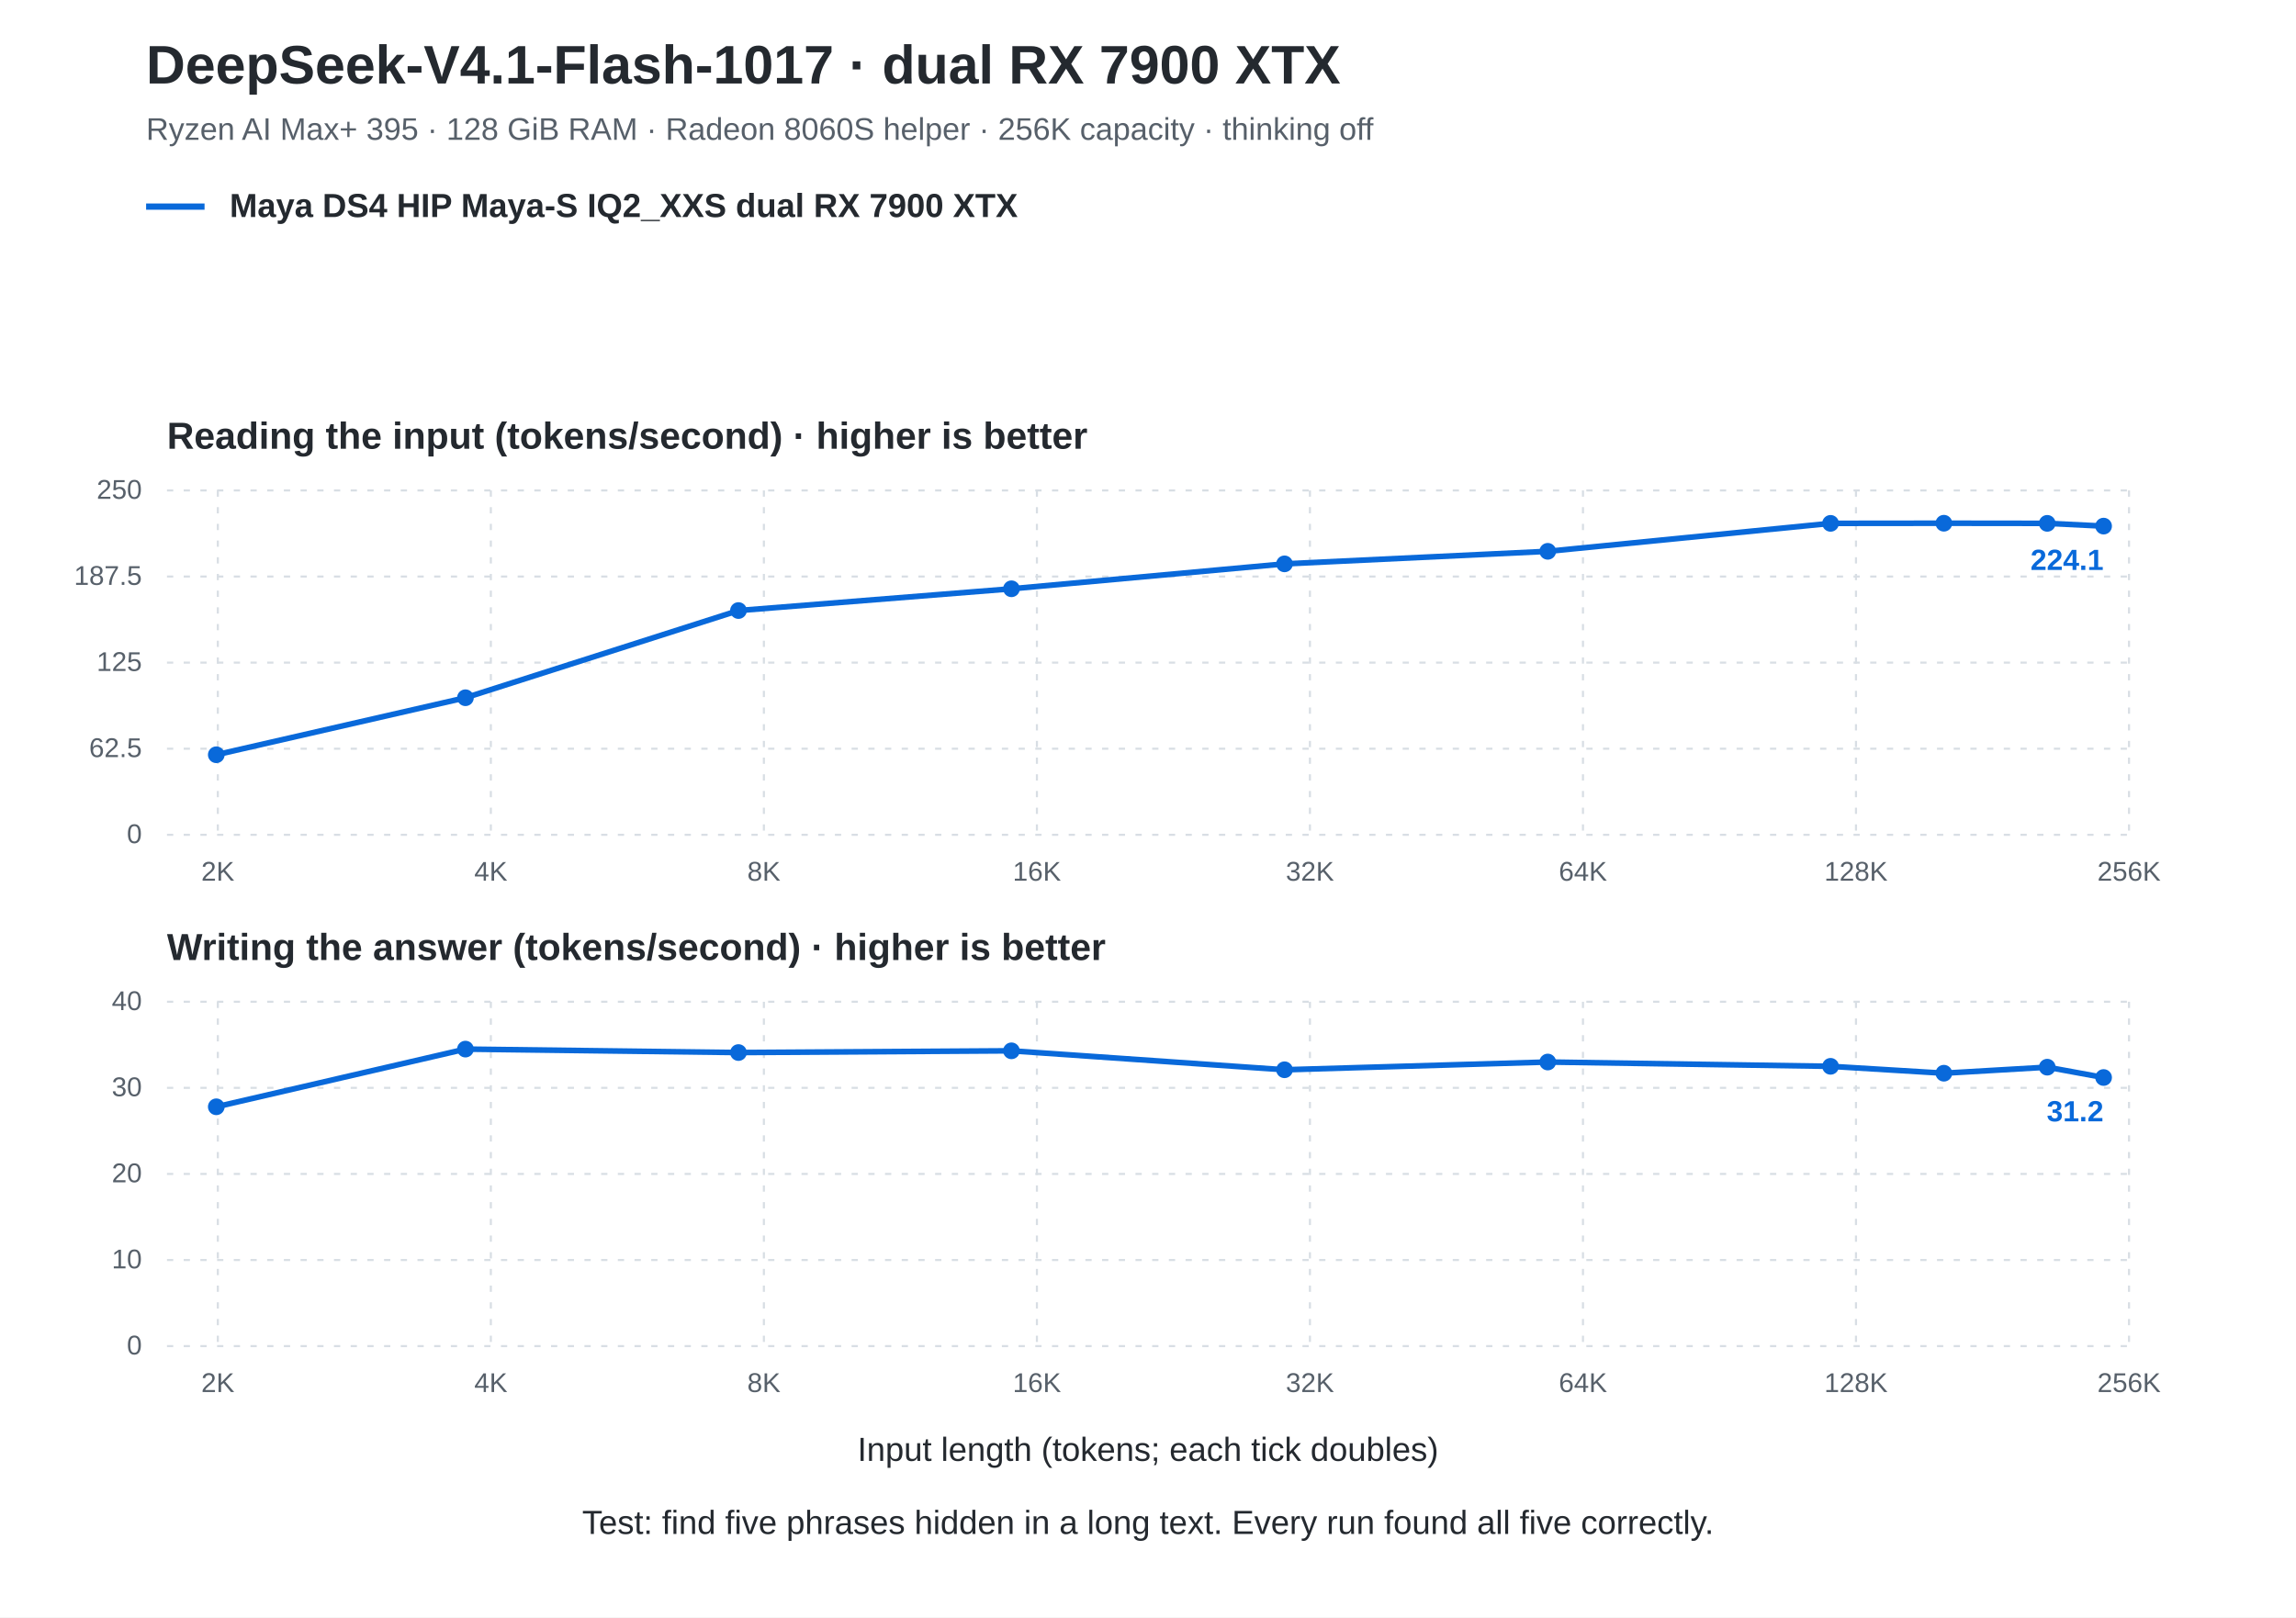
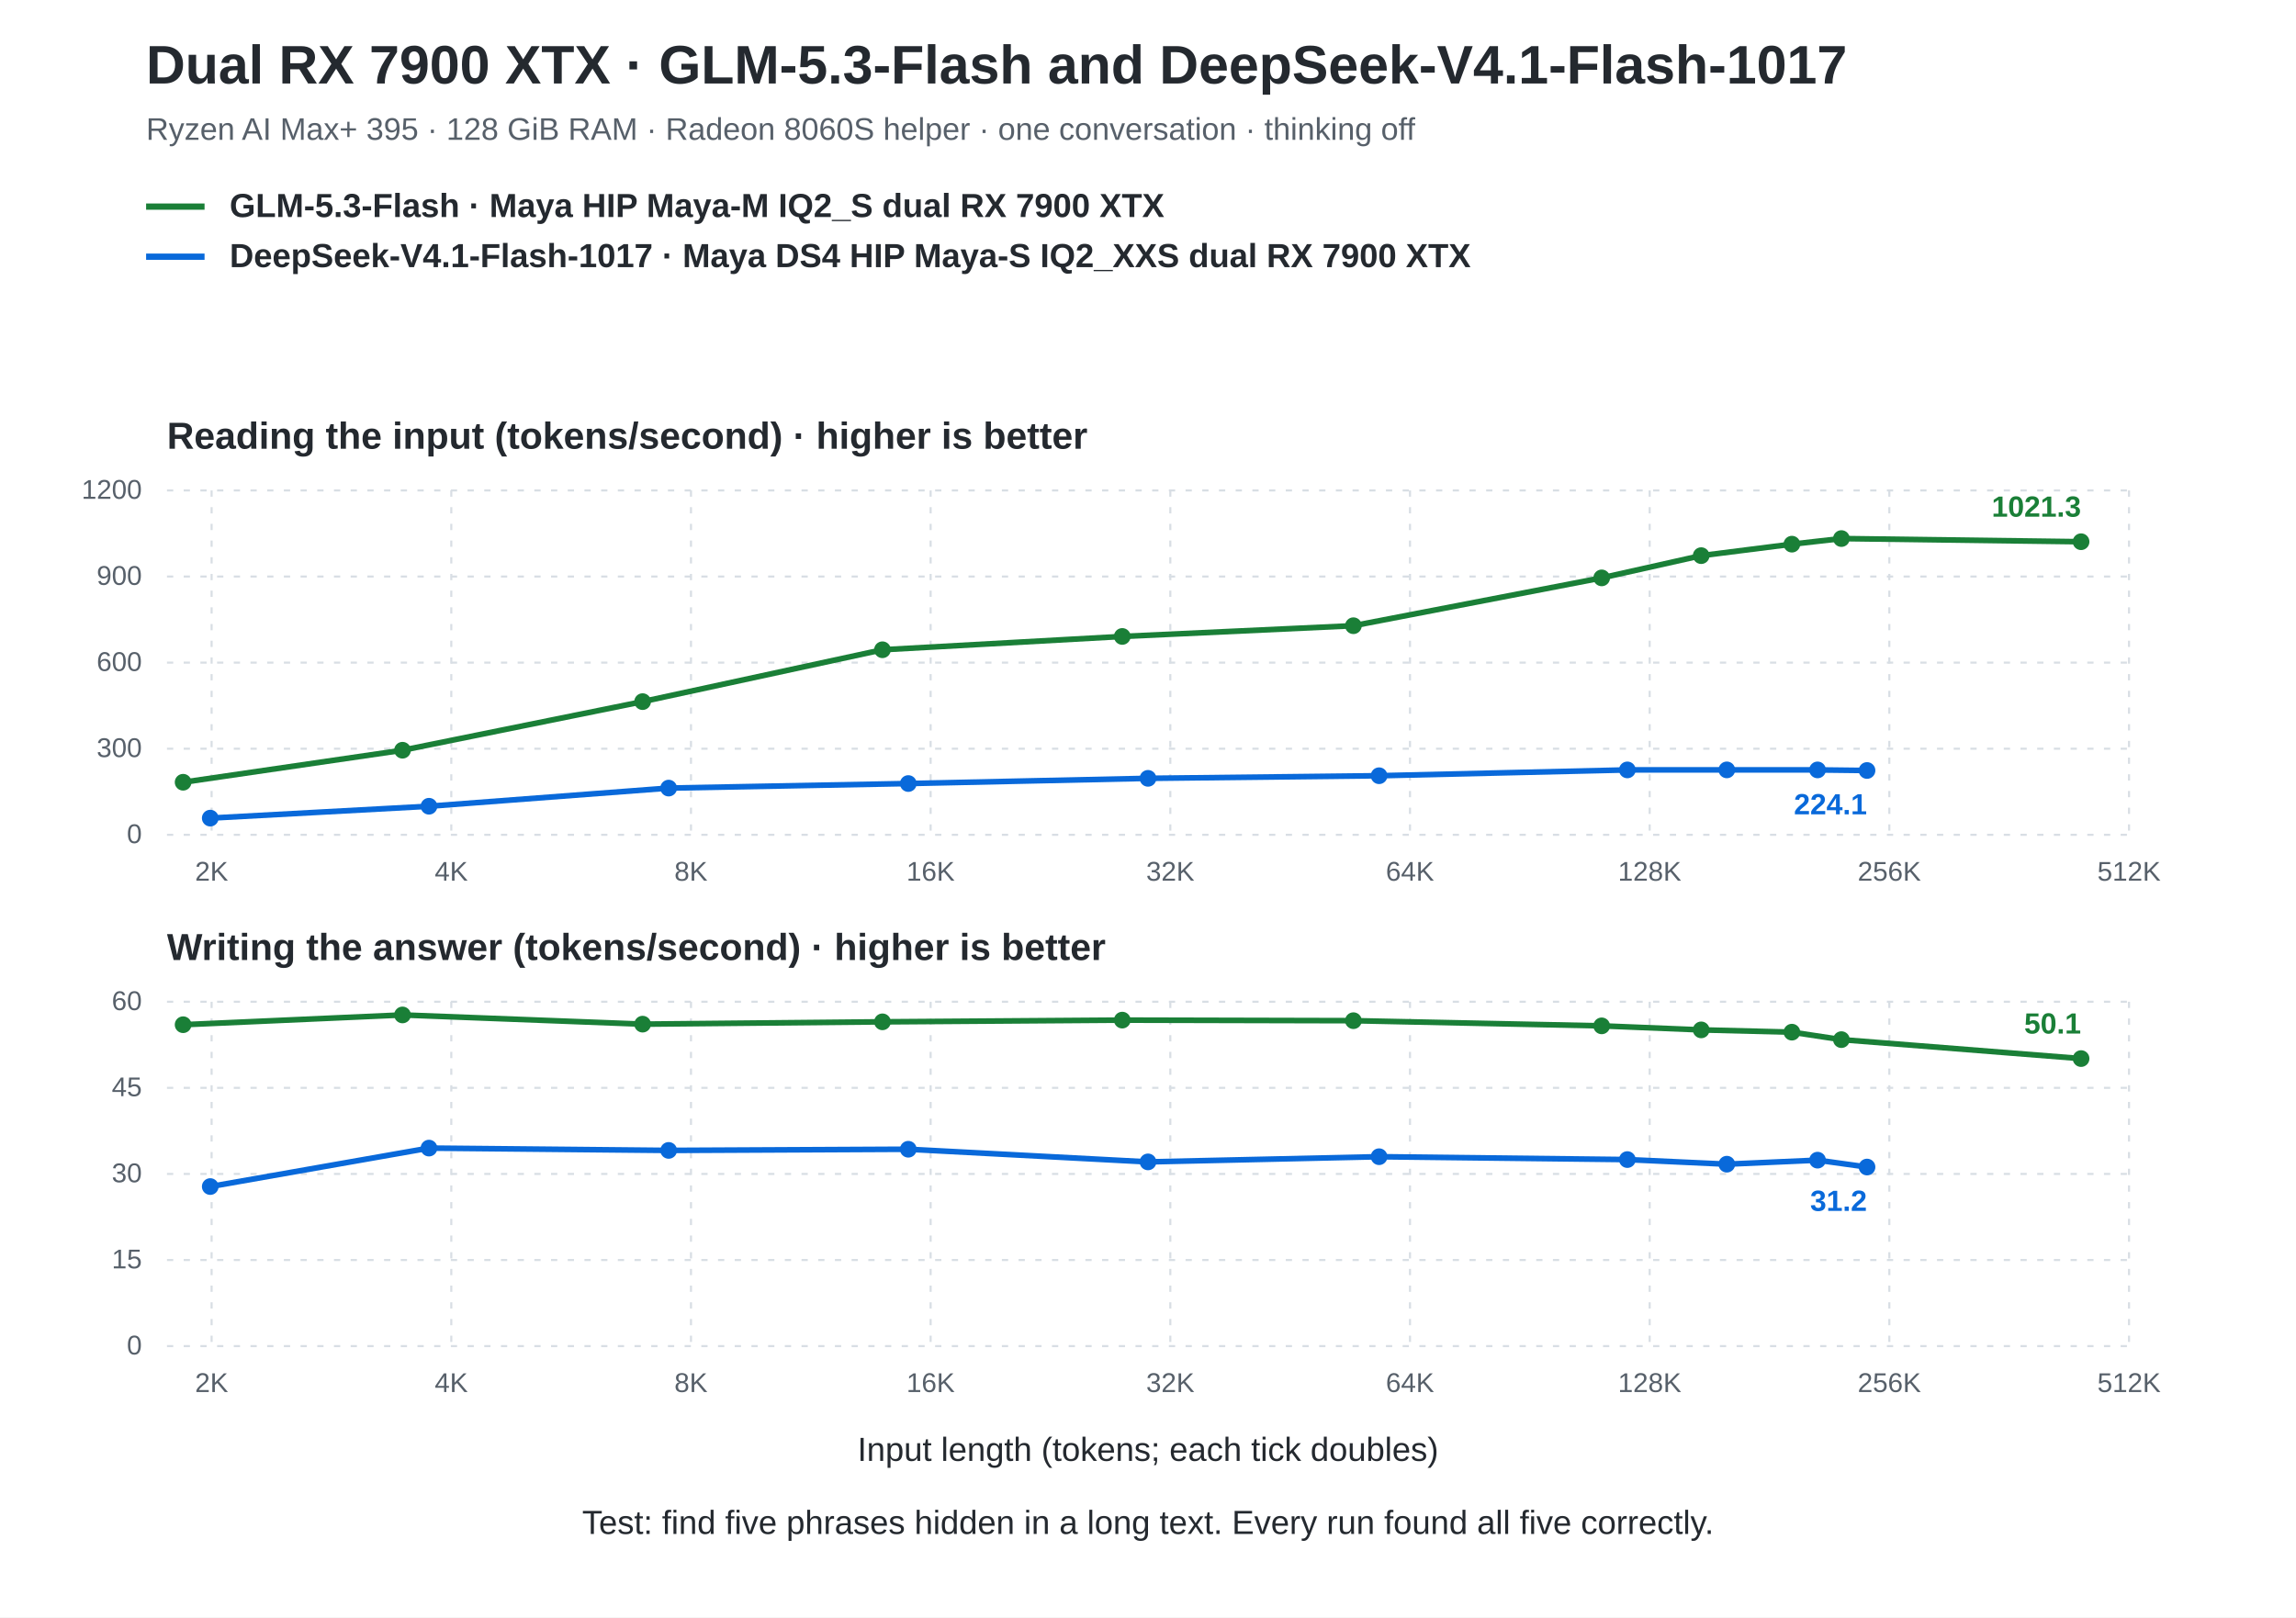
<svg xmlns="http://www.w3.org/2000/svg" viewBox="0 0 1100 775" role="img" aria-labelledby="title desc">
  <style>text{font-family:Arial,sans-serif;fill:#24292f}.title{font-size:26px;font-weight:700}.sub{font-size:15px;fill:#57606a}.label{font-size:16px}.tick{font-size:13px;fill:#57606a}.panel{font-size:18px;font-weight:700}.grid{stroke:#d8dee4;stroke-dasharray:3 5}.value{font-size:14px;font-weight:700}</style>
  <rect width="1100" height="775" fill="white" />
-   <text x="70" y="40" class="title">DeepSeek-V4.1-Flash-1017 · dual RX 7900 XTX</text>
-   <text x="70" y="67" class="sub">Ryzen AI Max+ 395 · 128 GiB RAM · Radeon 8060S helper · 256K capacity · thinking off</text>
-   <line x1="70" y1="99" x2="98" y2="99" stroke="#0969da" stroke-width="3" />
-   <text x="110" y="104" class="label" style="font-weight:700">Maya DS4 HIP Maya-S IQ2_XXS dual RX 7900 XTX</text>
+   <text x="70" y="40" class="title">Dual RX 7900 XTX · GLM-5.3-Flash and DeepSeek-V4.1-Flash-1017</text>
+   <text x="70" y="67" class="sub">Ryzen AI Max+ 395 · 128 GiB RAM · Radeon 8060S helper · one conversation · thinking off</text>
+   <line x1="70" y1="99" x2="98" y2="99" stroke="#1a7f37" stroke-width="3" />
+   <text x="110" y="104" class="label" style="font-weight:700">GLM-5.3-Flash · Maya HIP Maya-M IQ2_S dual RX 7900 XTX</text>
+   <line x1="70" y1="123" x2="98" y2="123" stroke="#0969da" stroke-width="3" />
+   <text x="110" y="128" class="label" style="font-weight:700">DeepSeek-V4.1-Flash-1017 · Maya DS4 HIP Maya-S IQ2_XXS dual RX 7900 XTX</text>
  <text x="80" y="215" class="panel">Reading the input (tokens/second) · higher is better</text>
  <line class="grid" x1="80" y1="400.00" x2="1020" y2="400.00" />
  <text class="tick" x="68" y="404.00" text-anchor="end">0</text>
  <line class="grid" x1="80" y1="358.75" x2="1020" y2="358.75" />
-   <text class="tick" x="68" y="362.75" text-anchor="end">62.5</text>
+   <text class="tick" x="68" y="362.75" text-anchor="end">300</text>
  <line class="grid" x1="80" y1="317.50" x2="1020" y2="317.50" />
-   <text class="tick" x="68" y="321.50" text-anchor="end">125</text>
+   <text class="tick" x="68" y="321.50" text-anchor="end">600</text>
  <line class="grid" x1="80" y1="276.25" x2="1020" y2="276.25" />
-   <text class="tick" x="68" y="280.25" text-anchor="end">187.5</text>
+   <text class="tick" x="68" y="280.25" text-anchor="end">900</text>
  <line class="grid" x1="80" y1="235.00" x2="1020" y2="235.00" />
-   <text class="tick" x="68" y="239.00" text-anchor="end">250</text>
-   <line class="grid" x1="104.36" y1="235" x2="104.36" y2="400" />
-   <text class="tick" x="104.36" y="422" text-anchor="middle">2K</text>
-   <line class="grid" x1="235.16" y1="235" x2="235.16" y2="400" />
-   <text class="tick" x="235.16" y="422" text-anchor="middle">4K</text>
-   <line class="grid" x1="365.97" y1="235" x2="365.97" y2="400" />
-   <text class="tick" x="365.97" y="422" text-anchor="middle">8K</text>
-   <line class="grid" x1="496.78" y1="235" x2="496.78" y2="400" />
-   <text class="tick" x="496.78" y="422" text-anchor="middle">16K</text>
-   <line class="grid" x1="627.58" y1="235" x2="627.58" y2="400" />
-   <text class="tick" x="627.58" y="422" text-anchor="middle">32K</text>
-   <line class="grid" x1="758.39" y1="235" x2="758.39" y2="400" />
-   <text class="tick" x="758.39" y="422" text-anchor="middle">64K</text>
-   <line class="grid" x1="889.19" y1="235" x2="889.19" y2="400" />
-   <text class="tick" x="889.19" y="422" text-anchor="middle">128K</text>
+   <text class="tick" x="68" y="239.00" text-anchor="end">1200</text>
+   <line class="grid" x1="101.38" y1="235" x2="101.38" y2="400" />
+   <text class="tick" x="101.38" y="422" text-anchor="middle">2K</text>
+   <line class="grid" x1="216.21" y1="235" x2="216.21" y2="400" />
+   <text class="tick" x="216.21" y="422" text-anchor="middle">4K</text>
+   <line class="grid" x1="331.04" y1="235" x2="331.04" y2="400" />
+   <text class="tick" x="331.04" y="422" text-anchor="middle">8K</text>
+   <line class="grid" x1="445.86" y1="235" x2="445.86" y2="400" />
+   <text class="tick" x="445.86" y="422" text-anchor="middle">16K</text>
+   <line class="grid" x1="560.69" y1="235" x2="560.69" y2="400" />
+   <text class="tick" x="560.69" y="422" text-anchor="middle">32K</text>
+   <line class="grid" x1="675.52" y1="235" x2="675.52" y2="400" />
+   <text class="tick" x="675.52" y="422" text-anchor="middle">64K</text>
+   <line class="grid" x1="790.35" y1="235" x2="790.35" y2="400" />
+   <text class="tick" x="790.35" y="422" text-anchor="middle">128K</text>
+   <line class="grid" x1="905.17" y1="235" x2="905.17" y2="400" />
+   <text class="tick" x="905.17" y="422" text-anchor="middle">256K</text>
  <line class="grid" x1="1020.00" y1="235" x2="1020.00" y2="400" />
-   <text class="tick" x="1020.00" y="422" text-anchor="middle">256K</text>
-   <path d="M103.62 361.65 L222.99 334.33 L353.79 292.55 L484.58 282.12 L615.40 270.18 L741.52 264.17 L877.01 250.77 L931.30 250.71 L980.82 250.77 L1007.82 252.09" fill="none" stroke="#0969da" stroke-width="2.7" />
-   <circle cx="103.62" cy="361.65" r="4" fill="#0969da" />
-   <circle cx="222.99" cy="334.33" r="4" fill="#0969da" />
-   <circle cx="353.79" cy="292.55" r="4" fill="#0969da" />
-   <circle cx="484.58" cy="282.12" r="4" fill="#0969da" />
-   <circle cx="615.40" cy="270.18" r="4" fill="#0969da" />
-   <circle cx="741.52" cy="264.17" r="4" fill="#0969da" />
-   <circle cx="877.01" cy="250.77" r="4" fill="#0969da" />
-   <circle cx="931.30" cy="250.71" r="4" fill="#0969da" />
-   <circle cx="980.82" cy="250.77" r="4" fill="#0969da" />
-   <circle cx="1007.82" cy="252.09" r="4" fill="#0969da" />
-   <text class="value" x="1007.82" y="273.09" text-anchor="end" style="fill:#0969da">224.1</text>
+   <text class="tick" x="1020.00" y="422" text-anchor="middle">512K</text>
+   <path d="M87.73 374.82 L192.84 359.48 L307.87 336.19 L422.78 311.34 L537.67 304.96 L648.41 299.82 L767.36 276.90 L815.03 266.24 L858.49 260.74 L882.20 258.06 L997.03 259.57" fill="none" stroke="#1a7f37" stroke-width="2.7" />
+   <circle cx="87.73" cy="374.82" r="4" fill="#1a7f37" />
+   <circle cx="192.84" cy="359.48" r="4" fill="#1a7f37" />
+   <circle cx="307.87" cy="336.19" r="4" fill="#1a7f37" />
+   <circle cx="422.78" cy="311.34" r="4" fill="#1a7f37" />
+   <circle cx="537.67" cy="304.96" r="4" fill="#1a7f37" />
+   <circle cx="648.41" cy="299.82" r="4" fill="#1a7f37" />
+   <circle cx="767.36" cy="276.90" r="4" fill="#1a7f37" />
+   <circle cx="815.03" cy="266.24" r="4" fill="#1a7f37" />
+   <circle cx="858.49" cy="260.74" r="4" fill="#1a7f37" />
+   <circle cx="882.20" cy="258.06" r="4" fill="#1a7f37" />
+   <circle cx="997.03" cy="259.57" r="4" fill="#1a7f37" />
+   <text class="value" x="997.03" y="247.57" text-anchor="end" style="fill:#1a7f37">1021.3</text>
+   <path d="M100.73 392.01 L205.52 386.32 L320.35 377.62 L435.16 375.44 L550.00 372.95 L660.71 371.70 L779.65 368.91 L827.31 368.90 L870.78 368.91 L894.48 369.19" fill="none" stroke="#0969da" stroke-width="2.7" />
+   <circle cx="100.73" cy="392.01" r="4" fill="#0969da" />
+   <circle cx="205.52" cy="386.32" r="4" fill="#0969da" />
+   <circle cx="320.35" cy="377.62" r="4" fill="#0969da" />
+   <circle cx="435.16" cy="375.44" r="4" fill="#0969da" />
+   <circle cx="550.00" cy="372.95" r="4" fill="#0969da" />
+   <circle cx="660.71" cy="371.70" r="4" fill="#0969da" />
+   <circle cx="779.65" cy="368.91" r="4" fill="#0969da" />
+   <circle cx="827.31" cy="368.90" r="4" fill="#0969da" />
+   <circle cx="870.78" cy="368.91" r="4" fill="#0969da" />
+   <circle cx="894.48" cy="369.19" r="4" fill="#0969da" />
+   <text class="value" x="894.48" y="390.19" text-anchor="end" style="fill:#0969da">224.1</text>
  <text x="80" y="460" class="panel">Writing the answer (tokens/second) · higher is better</text>
  <line class="grid" x1="80" y1="645.00" x2="1020" y2="645.00" />
  <text class="tick" x="68" y="649.00" text-anchor="end">0</text>
  <line class="grid" x1="80" y1="603.75" x2="1020" y2="603.75" />
-   <text class="tick" x="68" y="607.75" text-anchor="end">10</text>
+   <text class="tick" x="68" y="607.75" text-anchor="end">15</text>
  <line class="grid" x1="80" y1="562.50" x2="1020" y2="562.50" />
-   <text class="tick" x="68" y="566.50" text-anchor="end">20</text>
+   <text class="tick" x="68" y="566.50" text-anchor="end">30</text>
  <line class="grid" x1="80" y1="521.25" x2="1020" y2="521.25" />
-   <text class="tick" x="68" y="525.25" text-anchor="end">30</text>
+   <text class="tick" x="68" y="525.25" text-anchor="end">45</text>
  <line class="grid" x1="80" y1="480.00" x2="1020" y2="480.00" />
-   <text class="tick" x="68" y="484.00" text-anchor="end">40</text>
-   <line class="grid" x1="104.36" y1="480" x2="104.36" y2="645" />
-   <text class="tick" x="104.36" y="667" text-anchor="middle">2K</text>
-   <line class="grid" x1="235.16" y1="480" x2="235.16" y2="645" />
-   <text class="tick" x="235.16" y="667" text-anchor="middle">4K</text>
-   <line class="grid" x1="365.97" y1="480" x2="365.97" y2="645" />
-   <text class="tick" x="365.97" y="667" text-anchor="middle">8K</text>
-   <line class="grid" x1="496.78" y1="480" x2="496.78" y2="645" />
-   <text class="tick" x="496.78" y="667" text-anchor="middle">16K</text>
-   <line class="grid" x1="627.58" y1="480" x2="627.58" y2="645" />
-   <text class="tick" x="627.58" y="667" text-anchor="middle">32K</text>
-   <line class="grid" x1="758.39" y1="480" x2="758.39" y2="645" />
-   <text class="tick" x="758.39" y="667" text-anchor="middle">64K</text>
-   <line class="grid" x1="889.19" y1="480" x2="889.19" y2="645" />
-   <text class="tick" x="889.19" y="667" text-anchor="middle">128K</text>
+   <text class="tick" x="68" y="484.00" text-anchor="end">60</text>
+   <line class="grid" x1="101.38" y1="480" x2="101.38" y2="645" />
+   <text class="tick" x="101.38" y="667" text-anchor="middle">2K</text>
+   <line class="grid" x1="216.21" y1="480" x2="216.21" y2="645" />
+   <text class="tick" x="216.21" y="667" text-anchor="middle">4K</text>
+   <line class="grid" x1="331.04" y1="480" x2="331.04" y2="645" />
+   <text class="tick" x="331.04" y="667" text-anchor="middle">8K</text>
+   <line class="grid" x1="445.86" y1="480" x2="445.86" y2="645" />
+   <text class="tick" x="445.86" y="667" text-anchor="middle">16K</text>
+   <line class="grid" x1="560.69" y1="480" x2="560.69" y2="645" />
+   <text class="tick" x="560.69" y="667" text-anchor="middle">32K</text>
+   <line class="grid" x1="675.52" y1="480" x2="675.52" y2="645" />
+   <text class="tick" x="675.52" y="667" text-anchor="middle">64K</text>
+   <line class="grid" x1="790.35" y1="480" x2="790.35" y2="645" />
+   <text class="tick" x="790.35" y="667" text-anchor="middle">128K</text>
+   <line class="grid" x1="905.17" y1="480" x2="905.17" y2="645" />
+   <text class="tick" x="905.17" y="667" text-anchor="middle">256K</text>
  <line class="grid" x1="1020.00" y1="480" x2="1020.00" y2="645" />
-   <text class="tick" x="1020.00" y="667" text-anchor="middle">256K</text>
-   <path d="M103.62 530.33 L222.99 502.69 L353.79 504.34 L484.58 503.51 L615.40 512.59 L741.52 508.88 L877.01 510.94 L931.30 514.24 L980.82 511.35 L1007.82 516.30" fill="none" stroke="#0969da" stroke-width="2.7" />
-   <circle cx="103.62" cy="530.33" r="4" fill="#0969da" />
-   <circle cx="222.99" cy="502.69" r="4" fill="#0969da" />
-   <circle cx="353.79" cy="504.34" r="4" fill="#0969da" />
-   <circle cx="484.58" cy="503.51" r="4" fill="#0969da" />
-   <circle cx="615.40" cy="512.59" r="4" fill="#0969da" />
-   <circle cx="741.52" cy="508.88" r="4" fill="#0969da" />
-   <circle cx="877.01" cy="510.94" r="4" fill="#0969da" />
-   <circle cx="931.30" cy="514.24" r="4" fill="#0969da" />
-   <circle cx="980.82" cy="511.35" r="4" fill="#0969da" />
-   <circle cx="1007.82" cy="516.30" r="4" fill="#0969da" />
-   <text class="value" x="1007.82" y="537.30" text-anchor="end" style="fill:#0969da">31.2</text>
+   <text class="tick" x="1020.00" y="667" text-anchor="middle">512K</text>
+   <path d="M87.73 491.00 L192.84 486.32 L307.87 490.73 L422.78 489.62 L537.67 488.80 L648.41 489.07 L767.36 491.55 L815.03 493.48 L858.49 494.57 L882.20 498.15 L997.03 507.23" fill="none" stroke="#1a7f37" stroke-width="2.7" />
+   <circle cx="87.73" cy="491.00" r="4" fill="#1a7f37" />
+   <circle cx="192.84" cy="486.32" r="4" fill="#1a7f37" />
+   <circle cx="307.87" cy="490.73" r="4" fill="#1a7f37" />
+   <circle cx="422.78" cy="489.62" r="4" fill="#1a7f37" />
+   <circle cx="537.67" cy="488.80" r="4" fill="#1a7f37" />
+   <circle cx="648.41" cy="489.07" r="4" fill="#1a7f37" />
+   <circle cx="767.36" cy="491.55" r="4" fill="#1a7f37" />
+   <circle cx="815.03" cy="493.48" r="4" fill="#1a7f37" />
+   <circle cx="858.49" cy="494.57" r="4" fill="#1a7f37" />
+   <circle cx="882.20" cy="498.15" r="4" fill="#1a7f37" />
+   <circle cx="997.03" cy="507.23" r="4" fill="#1a7f37" />
+   <text class="value" x="997.03" y="495.23" text-anchor="end" style="fill:#1a7f37">50.1</text>
+   <path d="M100.73 568.55 L205.52 550.12 L320.35 551.23 L435.16 550.67 L550.00 556.73 L660.71 554.25 L779.65 555.62 L827.31 557.83 L870.78 555.90 L894.48 559.20" fill="none" stroke="#0969da" stroke-width="2.7" />
+   <circle cx="100.73" cy="568.55" r="4" fill="#0969da" />
+   <circle cx="205.52" cy="550.12" r="4" fill="#0969da" />
+   <circle cx="320.35" cy="551.23" r="4" fill="#0969da" />
+   <circle cx="435.16" cy="550.67" r="4" fill="#0969da" />
+   <circle cx="550.00" cy="556.73" r="4" fill="#0969da" />
+   <circle cx="660.71" cy="554.25" r="4" fill="#0969da" />
+   <circle cx="779.65" cy="555.62" r="4" fill="#0969da" />
+   <circle cx="827.31" cy="557.83" r="4" fill="#0969da" />
+   <circle cx="870.78" cy="555.90" r="4" fill="#0969da" />
+   <circle cx="894.48" cy="559.20" r="4" fill="#0969da" />
+   <text class="value" x="894.48" y="580.20" text-anchor="end" style="fill:#0969da">31.2</text>
  <text x="550" y="700" text-anchor="middle" class="label">Input length (tokens; each tick doubles)</text>
  <text x="550" y="735" text-anchor="middle" class="label">Test: find five phrases hidden in a long text. Every run found all five correctly.</text>
</svg>
